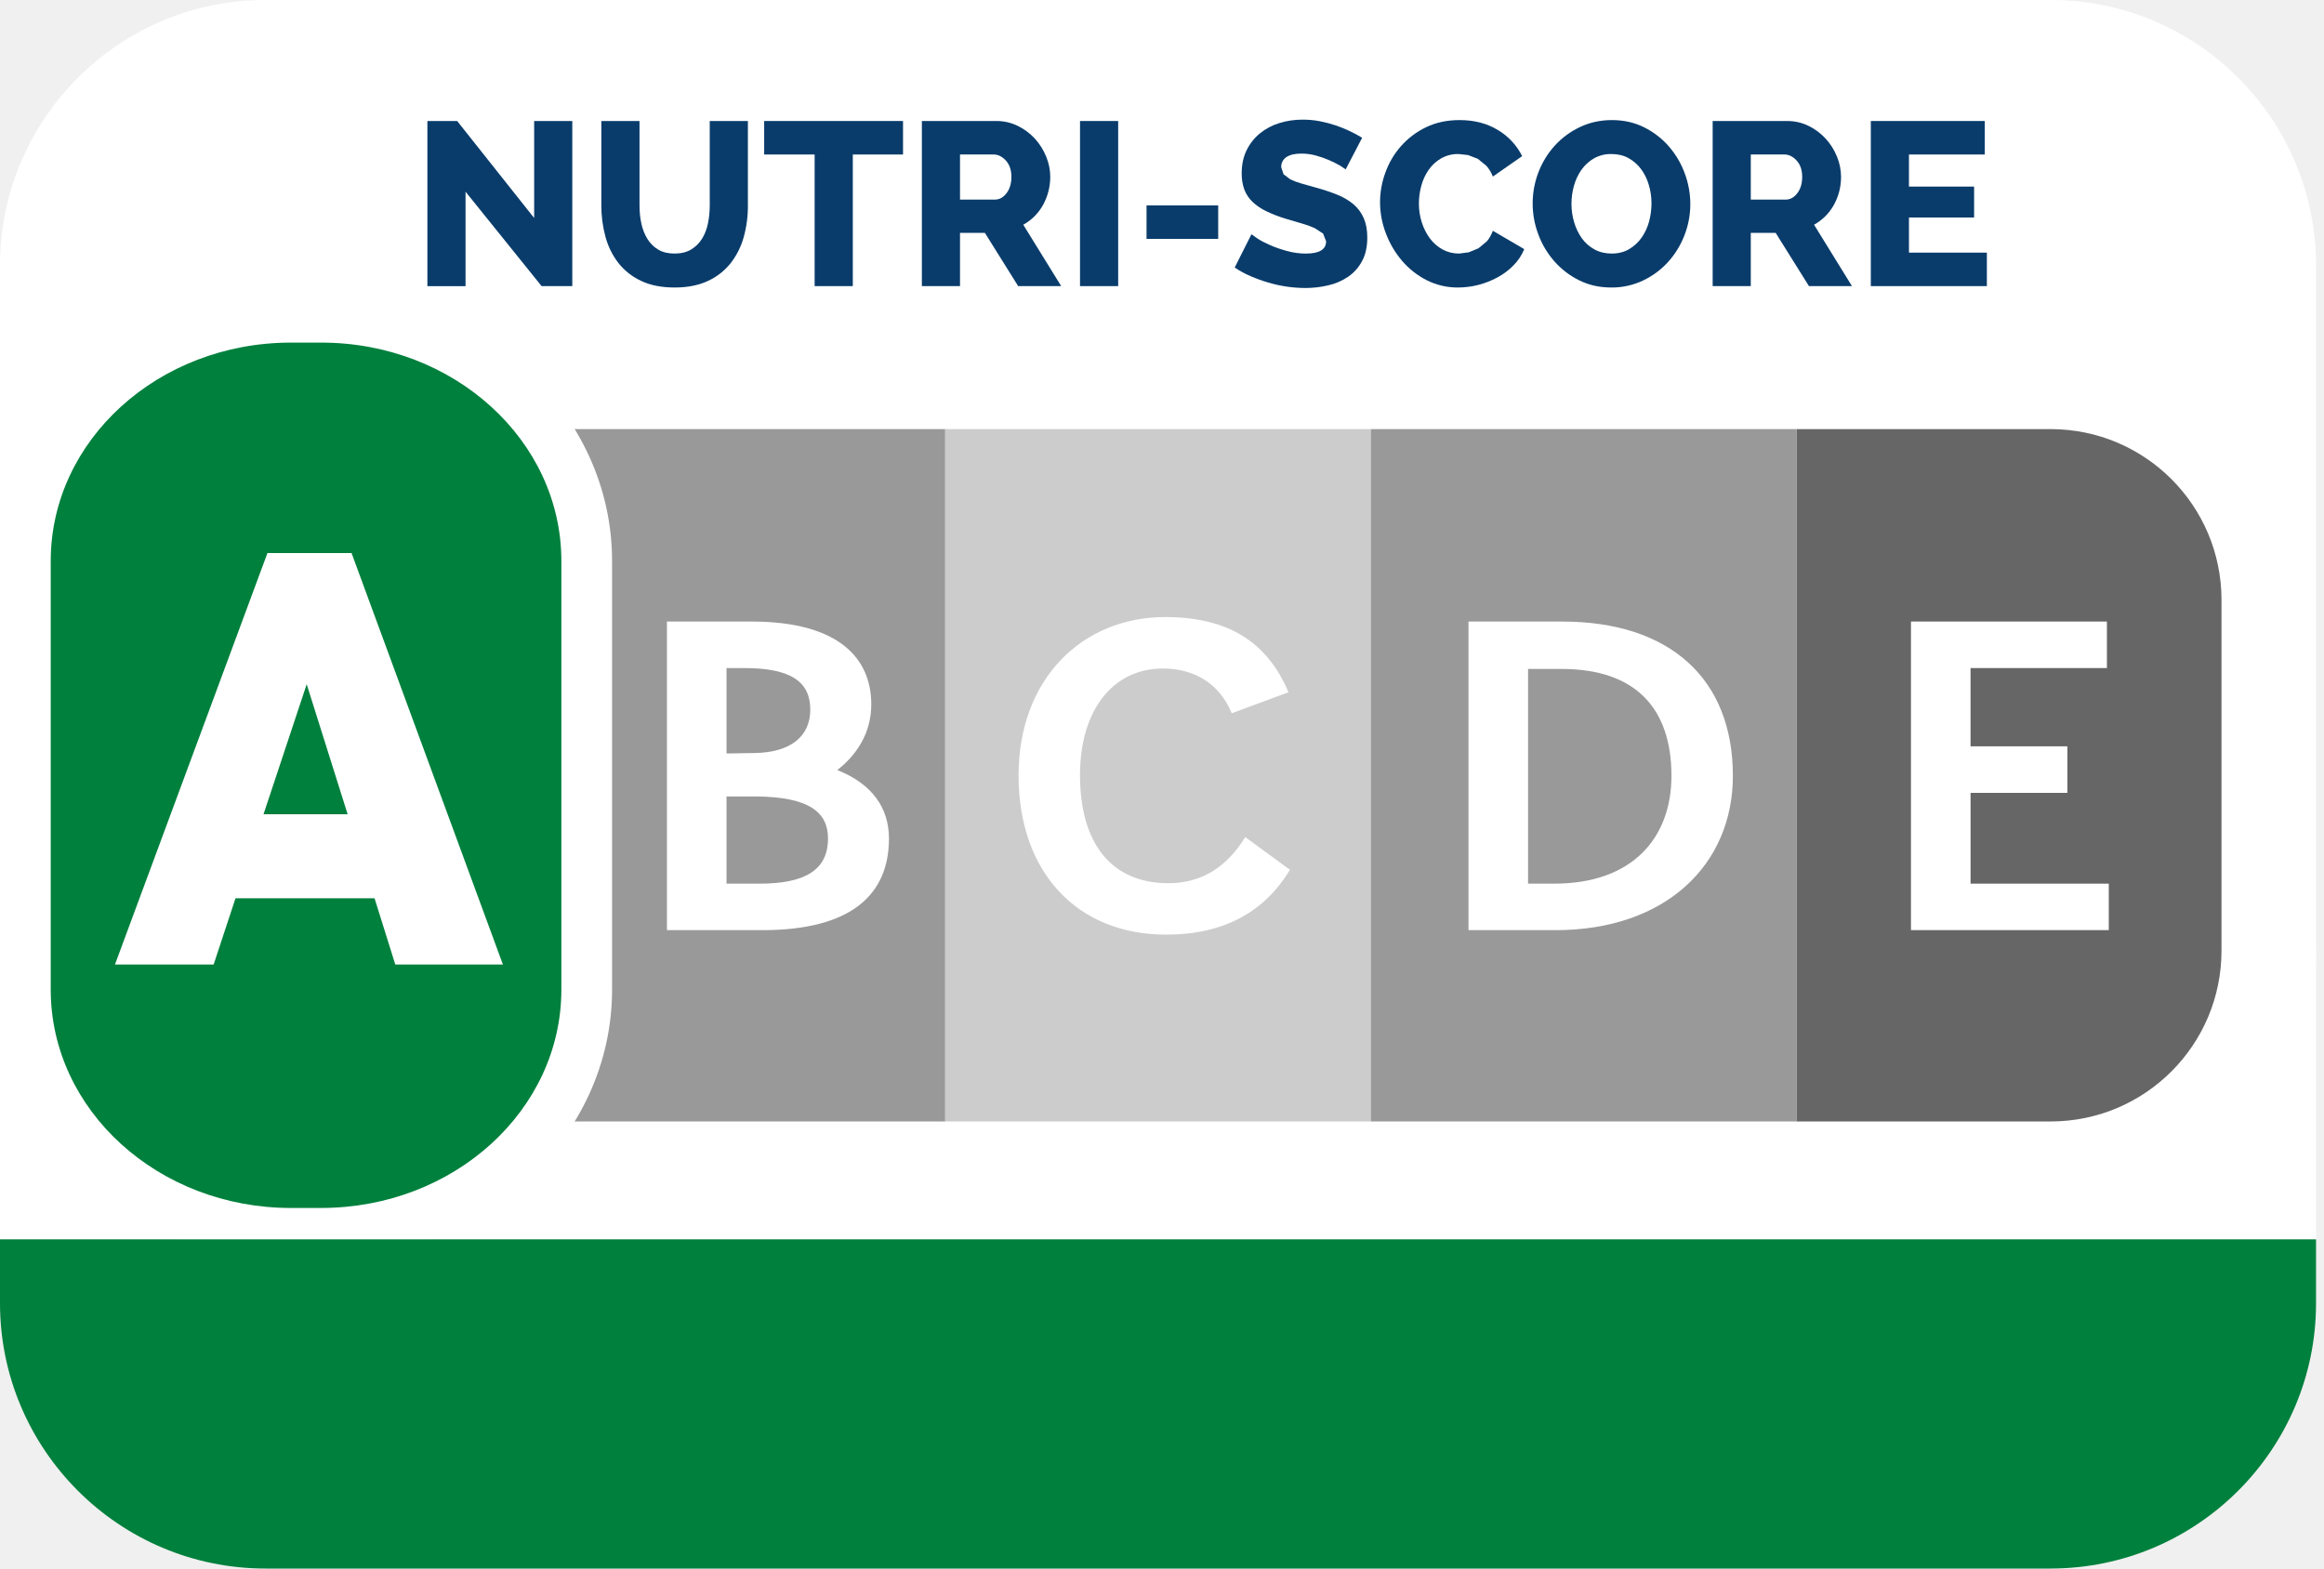
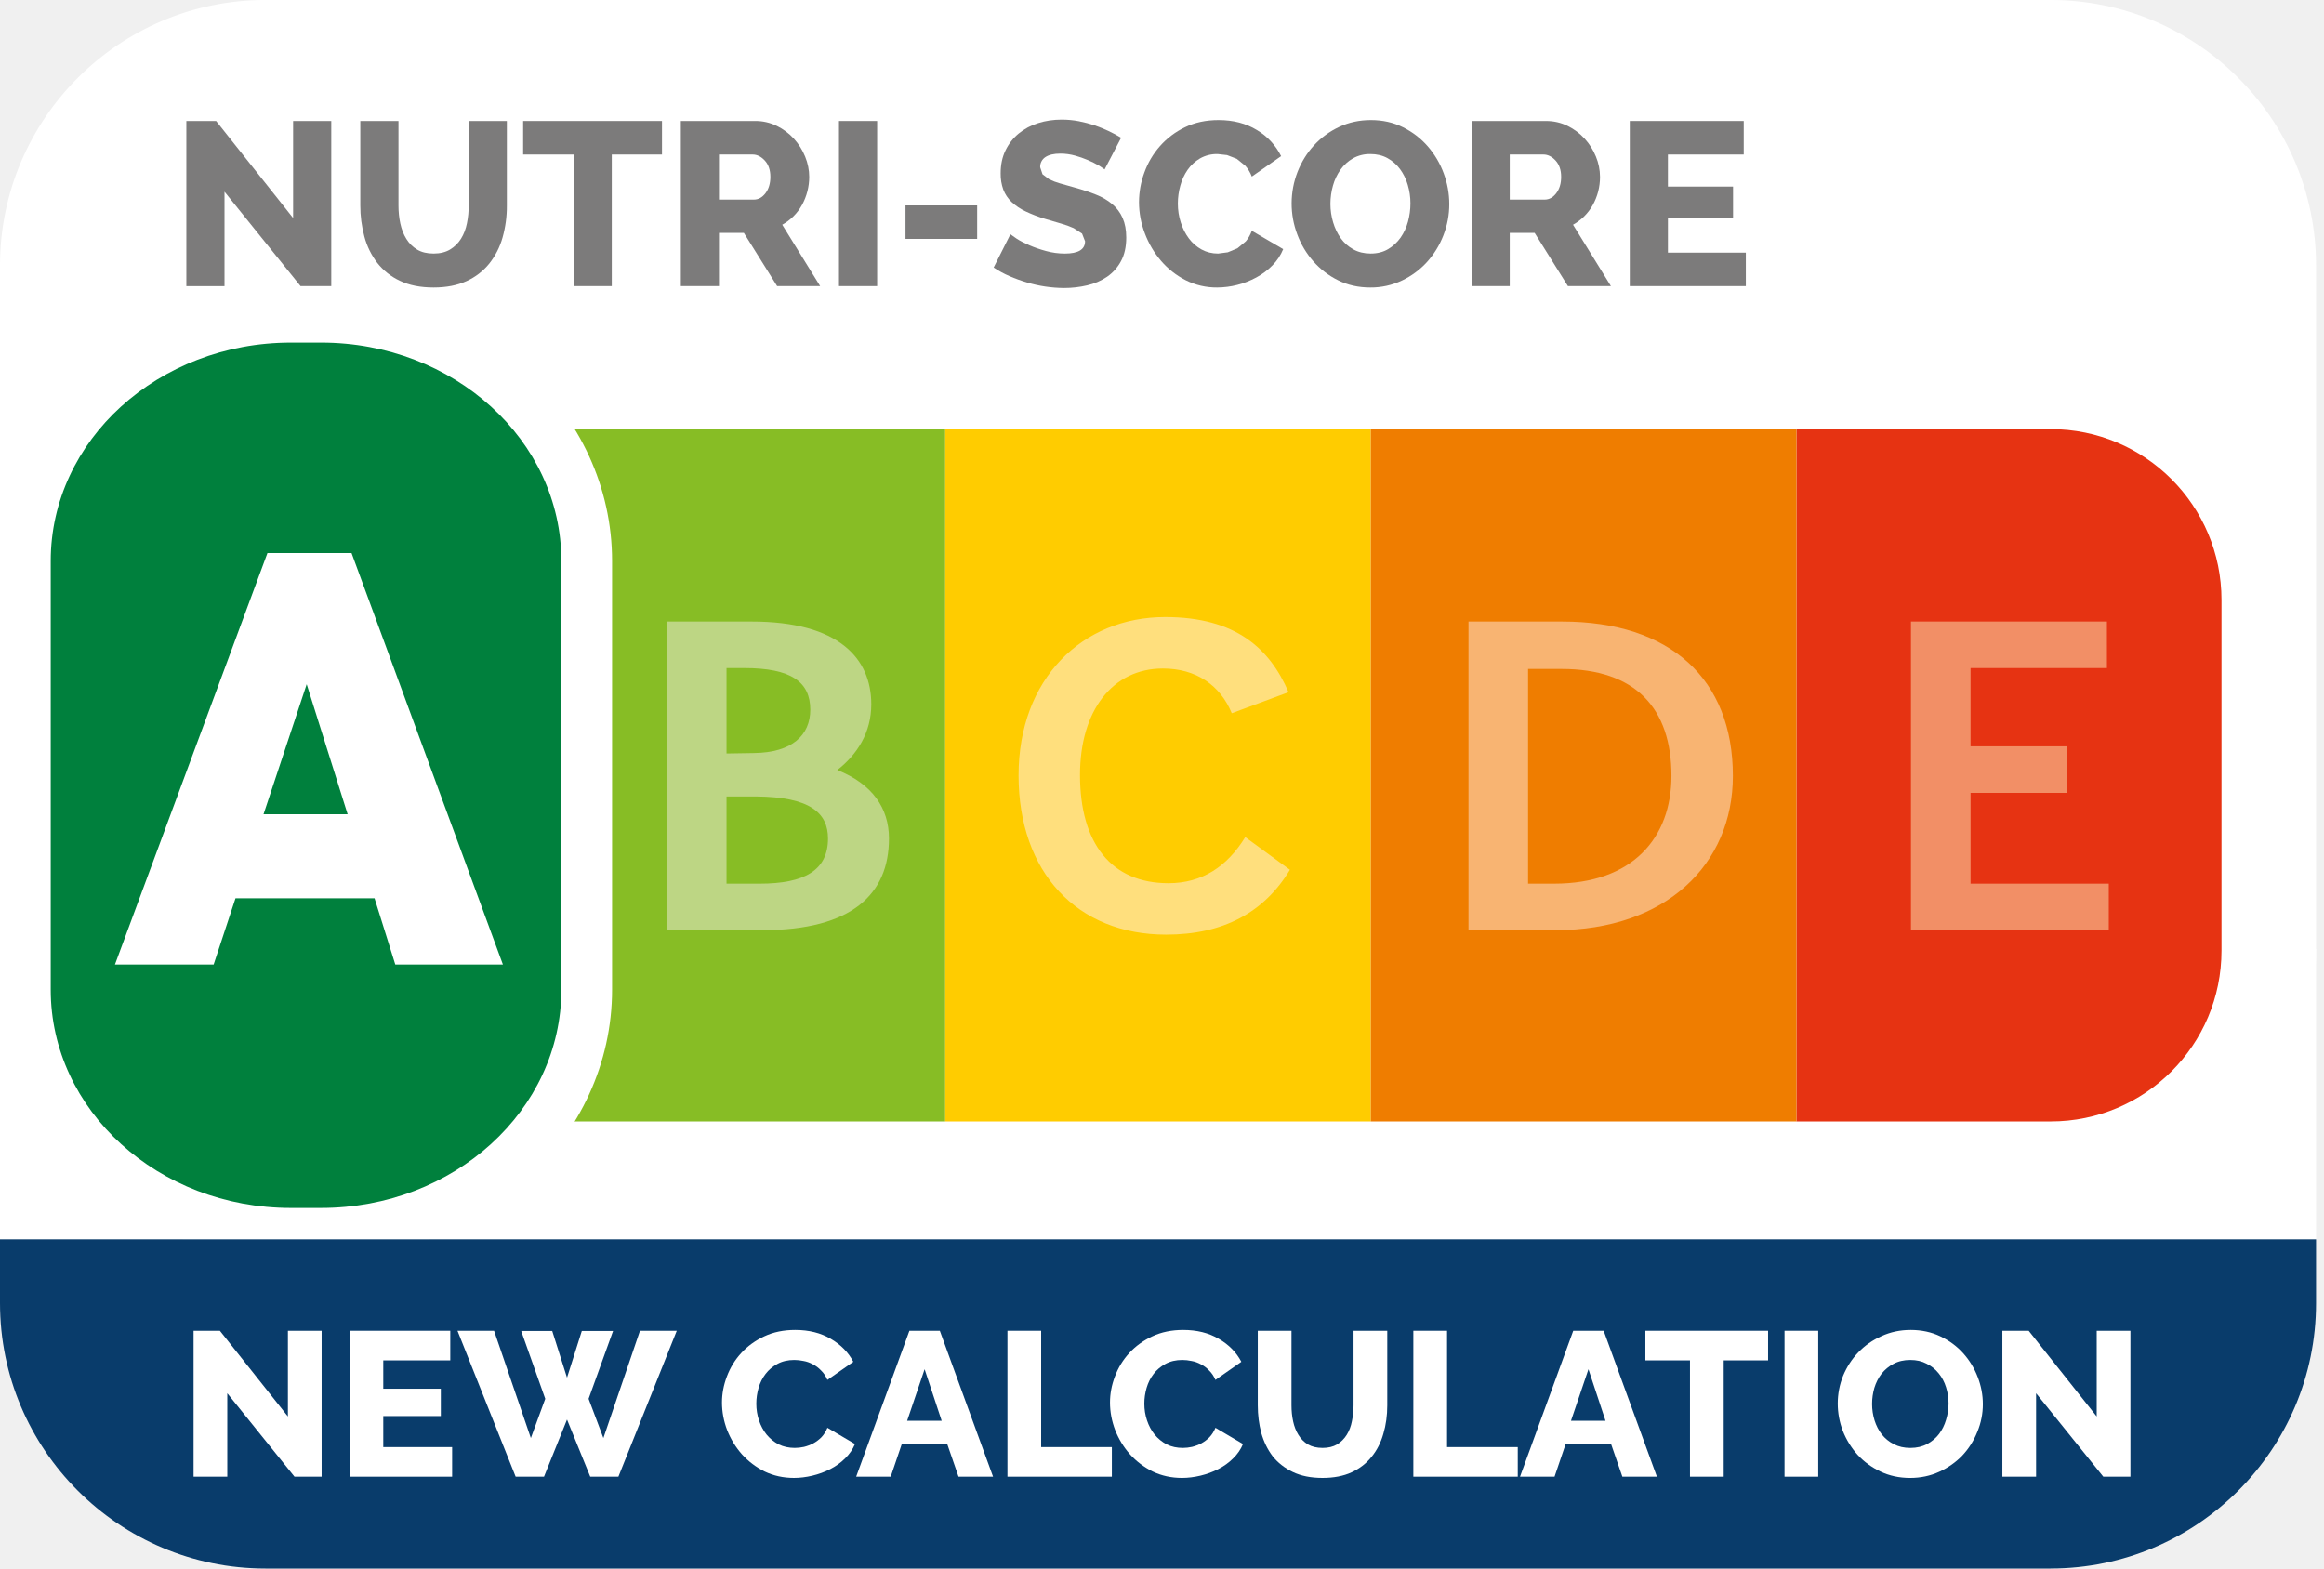
<svg xmlns="http://www.w3.org/2000/svg" id="svg2032" width="240" height="162" version="1.1" viewBox="0 0 240 162">
  <rect style="fill:#ffffff;fill-opacity:1;stroke:none;stroke-width:2.653;stroke-linecap:round;stroke-linejoin:round;paint-order:stroke fill markers" id="rect18499" width="239.178" height="30" x="0" y="98" />
  <defs id="defs2029">
    <clipPath id="clipPath1836" clipPathUnits="userSpaceOnUse">
      <path id="path1838" stroke-width="1" d="M-576.406-131.683h841.89v595.276h-841.89z" />
    </clipPath>
    <clipPath id="clipPath1817" clipPathUnits="userSpaceOnUse">
      <path id="path1819" stroke-width="1" d="M-480.445-91.617h841.89V503.66h-841.89z" />
    </clipPath>
    <clipPath id="clipPath1872" clipPathUnits="userSpaceOnUse">
      <path id="path1874" stroke-width="1" d="M-488.313-132.237h841.89v595.276h-841.89z" />
    </clipPath>
    <clipPath id="clipPath1878" clipPathUnits="userSpaceOnUse">
      <path id="path1880" stroke-width="1" d="M-519.714-136.177h841.89V459.1h-841.89z" />
    </clipPath>
    <clipPath id="clipPath1886" clipPathUnits="userSpaceOnUse">
      <path id="path1888" stroke-width="1" d="M-521.325-134.642h841.89v595.276h-841.89z" />
    </clipPath>
    <clipPath id="clipPath1892" clipPathUnits="userSpaceOnUse">
      <path id="path1894" stroke-width="1" d="M-532.144-130.648h841.89v595.276h-841.89z" />
    </clipPath>
    <clipPath id="clipPath1898" clipPathUnits="userSpaceOnUse">
      <path id="path1900" stroke-width="1" d="M-500.02-102.749h841.89v595.276h-841.89z" />
    </clipPath>
    <clipPath id="clipPath1904" clipPathUnits="userSpaceOnUse">
      <path id="path1906" stroke-width="1" d="M-522.55-115.224h841.89v595.276h-841.89z" />
    </clipPath>
    <clipPath id="clipPath1910" clipPathUnits="userSpaceOnUse">
      <path id="path1912" stroke-width="1" d="M-561.373-85.195h841.89v595.276h-841.89z" />
    </clipPath>
    <clipPath id="clipPath1916" clipPathUnits="userSpaceOnUse">
      <path id="path1918" stroke-width="1" d="M-562.786-87.568h841.89v595.276h-841.89z" />
    </clipPath>
    <clipPath id="clipPath1593" clipPathUnits="userSpaceOnUse">
      <path id="path1595" stroke-width="1" d="M-503.056-291.81h841.89v595.277h-841.89z" />
    </clipPath>
    <clipPath id="clipPath1929" clipPathUnits="userSpaceOnUse">
      <path id="path1931" stroke-width="1" d="M-503.055-239.322h841.89v595.276h-841.89z" />
    </clipPath>
    <clipPath id="clipPath1605" clipPathUnits="userSpaceOnUse">
      <path id="path1607" stroke-width="1" d="M-427.382-279.942h841.89v595.276h-841.89z" />
    </clipPath>
    <clipPath id="clipPath1618" clipPathUnits="userSpaceOnUse">
      <path id="path1620" stroke-width="1" d="M-458.785-283.881h841.89v595.276h-841.89z" />
    </clipPath>
    <clipPath id="clipPath1611" clipPathUnits="userSpaceOnUse">
      <path id="path1613" stroke-width="1" d="M-460.394-282.347h841.89v595.276h-841.89z" />
    </clipPath>
    <clipPath id="clipPath1599" clipPathUnits="userSpaceOnUse">
      <path id="path1601" stroke-width="1" d="M-471.214-278.353h841.89v595.276h-841.89z" />
    </clipPath>
    <clipPath id="clipPath1624" clipPathUnits="userSpaceOnUse">
      <path id="path1626" stroke-width="1" d="M-441.091-250.452h841.89v595.276h-841.89z" />
    </clipPath>
    <clipPath id="clipPath1630" clipPathUnits="userSpaceOnUse">
      <path id="path1632" stroke-width="1" d="M-461.62-262.929h841.89v595.276h-841.89z" />
    </clipPath>
    <clipPath id="clipPath1636" clipPathUnits="userSpaceOnUse">
      <path id="path1638" stroke-width="1" d="M-478.601-250.452h841.89v595.276h-841.89z" />
    </clipPath>
    <clipPath id="clipPath1642" clipPathUnits="userSpaceOnUse">
      <path id="path1644" stroke-width="1" d="M-420.708-232.9h841.89v595.276h-841.89z" />
    </clipPath>
    <clipPath id="clipPath1922" clipPathUnits="userSpaceOnUse">
      <path id="path1924" stroke-width="1" d="M-422.121-235.273h841.89v595.276h-841.89z" />
    </clipPath>
  </defs>
-   <path id="path126" fill="#ffffff" d="M 211.77,-0.003 H 27.413 C 12.299,-0.003 0,12.296 0,27.407 v 70.77 l 0.005,0.008 v 4.023 c 0,15.324 13.476,27.79 30.04,27.79 h 3.119 c 5.958,0 11.501,-1.633 16.175,-4.41 h 162.43 c 15.113,0 27.409,-12.296 27.409,-27.412 V 27.408 c 0,-15.112 -12.296,-27.41 -27.408,-27.41" clip-path="url(#clipPath1593)" style="fill-opacity:1;fill-rule:nonzero;stroke:none" />
-   <path id="path130" fill="#e63312" d="M 211.768,115.826 H 185.516 V 44.318 h 26.252 a 17.647,17.647 0 0 1 17.647,17.647 v 36.211 a 17.647,17.647 0 0 1 -17.647,17.65" clip-path="url(#clipPath1929)" style="fill-opacity:1;fill-rule:nonzero;stroke:none;fill:#666666" />
-   <path id="path134" fill="#f28f66" d="m 217.582,64.192 h -20.236 v 31.874 h 20.428 V 91.265 H 203.5 v -9.38 h 9.999 v -4.803 h -10 v -8.084 h 14.084 z" style="fill-opacity:1;fill-rule:nonzero;stroke:none;fill:#ffffff" />
-   <path id="path138" fill="#7c7b7b" d="m 48.077,19.799 v 9.754 h -3.94 V 12.497 h 3.074 l 7.951,10.018 V 12.497 h 3.94 V 29.55 h -3.172 z" style="fill-opacity:1;fill-rule:nonzero;stroke:none;fill:#093c6b" />
-   <path id="path150" fill="#7c7b7b" d="m 44.775,26.187 c 0.674,0 1.24,-0.139 1.706,-0.419 0.464,-0.28 0.841,-0.653 1.13,-1.117 0.287,-0.465 0.492,-0.997 0.611,-1.597 0.122,-0.6 0.181,-1.214 0.181,-1.839 v -8.718 h 3.94 v 8.718 a 11.894,11.894 0 0 1 -0.444,3.315 7.67,7.67 0 0 1 -1.37,2.692 6.422,6.422 0 0 1 -2.355,1.814 c -0.951,0.437 -2.086,0.658 -3.399,0.658 -1.359,0 -2.52,-0.23 -3.482,-0.695 a 6.422,6.422 0 0 1 -2.341,-1.86 7.71,7.71 0 0 1 -1.322,-2.704 12.15,12.15 0 0 1 -0.422,-3.22 v -8.718 h 3.942 v 8.718 c 0,0.656 0.062,1.283 0.192,1.876 0.128,0.59 0.337,1.121 0.624,1.585 0.29,0.465 0.66,0.832 1.117,1.103 0.454,0.274 1.022,0.408 1.692,0.408" clip-path="url(#clipPath1605)" style="fill-opacity:1;fill-rule:nonzero;stroke:none;fill:#093c6b" transform="translate(24.89219)" />
-   <path id="path154" fill="#7c7b7b" d="m 93.256,15.957 h -5.186 V 29.55 h -3.942 V 15.957 h -5.212 v -3.46 h 14.34 z" style="fill-opacity:1;fill-rule:nonzero;stroke:none;fill:#093c6b" />
-   <path id="path166" fill="#7c7b7b" d="M 95.202,29.55 V 12.497 h 7.684 a 4.965,4.965 0 0 1 2.224,0.507 c 0.68,0.333 1.267,0.775 1.766,1.32 0.494,0.543 0.882,1.16 1.163,1.849 0.282,0.688 0.421,1.384 0.421,2.09 a 5.991,5.991 0 0 1 -0.746,2.906 5.208,5.208 0 0 1 -2.041,2.041 l 3.917,6.34 h -4.444 l -3.436,-5.499 h -2.569 v 5.5 z m 3.939,-8.935 h 3.601 c 0.466,0 0.865,-0.218 1.203,-0.66 0.335,-0.441 0.503,-1.004 0.503,-1.692 0,-0.706 -0.192,-1.265 -0.574,-1.684 -0.386,-0.415 -0.803,-0.622 -1.25,-0.622 h -3.483 z" style="fill-opacity:1;fill-rule:nonzero;stroke:none;fill:#093c6b" />
-   <path id="path168" fill="#7c7b7b" d="m 111.534,12.497 h 3.94 V 29.55 h -3.94 z" style="fill-opacity:1;fill-rule:nonzero;stroke:none;fill:#093c6b" />
-   <path id="path170" fill="#7c7b7b" d="m 118.404,21.215 h 7.399 v 3.46 h -7.4 z" style="fill-opacity:1;fill-rule:nonzero;stroke:none;fill:#093c6b" />
-   <path id="path182" fill="#7c7b7b" d="m 114.074,17.495 -0.53,-0.362 a 10.725,10.725 0 0 0 -2.497,-1.057 5.68,5.68 0 0 0 -1.536,-0.214 c -0.675,0 -1.19,0.119 -1.552,0.36 a 1.185,1.185 0 0 0 -0.538,1.057 l 0.24,0.721 0.685,0.514 a 6.201,6.201 0 0 0 1.103,0.422 c 0.441,0.128 0.949,0.273 1.527,0.432 0.817,0.225 1.551,0.468 2.209,0.733 a 6.108,6.108 0 0 1 1.682,0.984 c 0.463,0.393 0.82,0.87 1.068,1.43 0.247,0.56 0.373,1.234 0.373,2.017 0,0.96 -0.181,1.772 -0.541,2.436 a 4.55,4.55 0 0 1 -1.43,1.611 6.042,6.042 0 0 1 -2.052,0.89 10.26,10.26 0 0 1 -2.39,0.276 13.622,13.622 0 0 1 -3.82,-0.565 15.756,15.756 0 0 1 -1.825,-0.66 9.96,9.96 0 0 1 -1.635,-0.89 l 1.73,-3.435 0.649,0.456 c 0.35,0.228 0.783,0.45 1.297,0.673 0.512,0.225 1.088,0.426 1.728,0.6 a 7.311,7.311 0 0 0 1.946,0.265 c 1.395,0 2.09,-0.425 2.09,-1.273 l -0.311,-0.792 -0.865,-0.563 a 9.249,9.249 0 0 0 -1.298,-0.47 l -1.633,-0.48 a 14.18,14.18 0 0 1 -2.04,-0.782 5.612,5.612 0 0 1 -1.444,-0.971 3.497,3.497 0 0 1 -0.852,-1.273 4.705,4.705 0 0 1 -0.274,-1.682 c 0,-0.898 0.166,-1.688 0.504,-2.377 a 5.154,5.154 0 0 1 1.368,-1.743 5.917,5.917 0 0 1 2.006,-1.068 c 0.759,-0.24 1.562,-0.36 2.414,-0.36 0.609,0 1.2,0.055 1.776,0.166 0.579,0.114 1.126,0.258 1.647,0.432 a 14.163,14.163 0 0 1 2.725,1.274 z" clip-path="url(#clipPath1618)" style="fill-opacity:1;fill-rule:nonzero;stroke:none;fill:#093c6b" transform="translate(24.89219)" />
-   <path id="path186" fill="#7c7b7b" d="m 117.625,20.88 a 8.89,8.89 0 0 1 0.554,-3.063 8.39,8.39 0 0 1 1.609,-2.725 8.125,8.125 0 0 1 2.582,-1.947 c 1.017,-0.496 2.173,-0.743 3.469,-0.743 1.522,0 2.844,0.344 3.965,1.032 a 6.494,6.494 0 0 1 2.498,2.69 l -3.027,2.112 a 3.614,3.614 0 0 0 -0.671,-1.116 l -0.89,-0.72 -0.997,-0.384 -0.973,-0.108 a 3.509,3.509 0 0 0 -1.825,0.457 4.038,4.038 0 0 0 -1.274,1.176 5.248,5.248 0 0 0 -0.754,1.633 6.845,6.845 0 0 0 -0.254,1.85 c 0,0.673 0.1,1.321 0.3,1.946 0.199,0.624 0.481,1.176 0.84,1.657 0.36,0.479 0.797,0.86 1.31,1.141 0.511,0.28 1.08,0.42 1.705,0.42 l 0.998,-0.13 0.995,-0.411 0.867,-0.72 c 0.254,-0.295 0.464,-0.662 0.623,-1.092 l 3.241,1.895 a 5.113,5.113 0 0 1 -1.116,1.684 6.894,6.894 0 0 1 -1.669,1.247 8.569,8.569 0 0 1 -4.036,1.033 7.062,7.062 0 0 1 -3.255,-0.755 8.35,8.35 0 0 1 -2.546,-2.006 9.52,9.52 0 0 1 -1.666,-2.833 8.997,8.997 0 0 1 -0.603,-3.22" clip-path="url(#clipPath1611)" style="fill-opacity:1;fill-rule:nonzero;stroke:none;fill:#093c6b" transform="translate(24.89219)" />
-   <path id="path190" fill="#7c7b7b" d="m 141.502,29.694 c -1.218,0 -2.321,-0.247 -3.314,-0.744 a 8.275,8.275 0 0 1 -2.558,-1.957 8.836,8.836 0 0 1 -1.657,-2.776 9.017,9.017 0 0 1 0.022,-6.46 c 0.41,-1.039 0.977,-1.96 1.706,-2.751 a 8.314,8.314 0 0 1 2.595,-1.896 c 1,-0.472 2.092,-0.708 3.279,-0.708 1.214,0 2.321,0.247 3.312,0.743 a 8.24,8.24 0 0 1 2.56,1.97 8.91,8.91 0 0 1 1.644,2.786 9.104,9.104 0 0 1 0.576,3.171 8.791,8.791 0 0 1 -0.611,3.242 8.893,8.893 0 0 1 -1.693,2.752 8.289,8.289 0 0 1 -2.582,1.908 7.472,7.472 0 0 1 -3.279,0.72 m -4.109,-8.644 c 0,0.655 0.093,1.29 0.278,1.907 0.183,0.617 0.448,1.165 0.79,1.648 a 3.928,3.928 0 0 0 1.3,1.152 c 0.519,0.287 1.117,0.43 1.787,0.43 0.689,0 1.291,-0.152 1.803,-0.457 0.512,-0.302 0.94,-0.7 1.287,-1.187 a 5.284,5.284 0 0 0 0.768,-1.657 7.26,7.26 0 0 0 0.251,-1.885 c 0,-0.657 -0.094,-1.295 -0.278,-1.91 a 5.131,5.131 0 0 0 -0.803,-1.634 4.034,4.034 0 0 0 -1.297,-1.13 c -0.512,-0.28 -1.097,-0.419 -1.753,-0.419 a 3.53,3.53 0 0 0 -1.8,0.444 4.094,4.094 0 0 0 -1.287,1.165 5.34,5.34 0 0 0 -0.781,1.644 6.923,6.923 0 0 0 -0.265,1.889" clip-path="url(#clipPath1599)" style="fill-opacity:1;fill-rule:nonzero;stroke:none;fill:#093c6b" transform="translate(24.89219)" />
-   <path id="path194" fill="#7c7b7b" d="M 176.867,29.55 V 12.497 h 7.684 c 0.801,0 1.54,0.17 2.225,0.507 a 5.904,5.904 0 0 1 1.765,1.32 c 0.495,0.543 0.883,1.16 1.163,1.849 a 5.539,5.539 0 0 1 0.422,2.09 6.08,6.08 0 0 1 -0.192,1.525 6.029,6.029 0 0 1 -0.552,1.381 5.274,5.274 0 0 1 -2.043,2.041 l 3.914,6.34 h -4.442 l -3.438,-5.499 h -2.569 v 5.5 z m 3.937,-8.935 h 3.604 c 0.463,0 0.863,-0.218 1.2,-0.66 0.338,-0.441 0.504,-1.004 0.504,-1.692 0,-0.706 -0.192,-1.265 -0.574,-1.684 -0.386,-0.415 -0.803,-0.622 -1.25,-0.622 h -3.484 z" style="fill-opacity:1;fill-rule:nonzero;stroke:none;fill:#093c6b" />
-   <path id="path198" fill="#7c7b7b" d="m 205.185,26.092 v 3.458 h -11.985 V 12.497 h 11.768 v 3.46 h -7.83 v 3.314 h 6.727 v 3.193 h -6.726 v 3.628 z" style="fill-opacity:1;fill-rule:nonzero;stroke:none;fill:#093c6b" />
-   <path id="path200" fill="#87bd25" d="M 97.614,115.826 H 53.664 V 44.318 h 43.95 z" style="fill-opacity:1;fill-rule:nonzero;stroke:none;fill:#999999" />
-   <path id="path202" fill="#ffcc00" d="M 141.566,115.826 H 97.614 V 44.318 h 43.952 z" style="fill-opacity:1;fill-rule:nonzero;stroke:none;fill:#cccccc" />
-   <path id="path204" fill="#ef7d00" d="m 185.516,115.826 h -43.95 V 44.318 h 43.95 z" style="fill-opacity:1;fill-rule:nonzero;stroke:none;fill:#999999" />
-   <path id="path216" fill="#bdd684" d="m 75.028,91.265 v -9.008 h 3.028 c 5.622,0.044 7.452,1.708 7.452,4.343 0,3.277 -2.406,4.665 -7.068,4.665 z m 0,-13.444 v -8.823 h 1.827 c 4.855,0 6.823,1.433 6.823,4.297 0,2.633 -1.873,4.433 -5.814,4.48 z m 2.597,-13.627 h -8.752 v 31.873 h 9.856 c 9.277,0 13.075,-3.741 13.075,-9.467 0,-3.145 -1.73,-5.637 -5.336,-7.069 2.068,-1.617 3.509,-3.88 3.509,-6.79 0,-4.714 -3.317,-8.547 -12.352,-8.547" clip-path="url(#clipPath1624)" style="fill-opacity:1;fill-rule:nonzero;stroke:none;fill:#ffffff" />
-   <path id="path220" fill="#ffdf7d" d="m 120.33,63.73 c -8.555,0 -15.142,6.376 -15.142,16.353 0,10.027 6.06,16.447 15.237,16.447 5.915,0 10.145,-2.31 12.786,-6.7 l -4.614,-3.372 c -1.874,3.05 -4.469,4.76 -7.931,4.76 -5.866,0 -9.134,-4.067 -9.134,-11.181 0,-6.652 3.368,-10.992 8.558,-10.992 3.414,0 5.914,1.708 7.115,4.619 l 5.863,-2.172 c -1.922,-4.48 -5.43,-7.761 -12.737,-7.761" clip-path="url(#clipPath1630)" style="fill-opacity:1;fill-rule:nonzero;stroke:none;fill:#ffffff" />
-   <path id="path224" fill="#f8b472" d="M 157.804,91.265 V 69.09 h 3.462 c 7.642,0 11.345,4.065 11.345,11.04 0,6.376 -3.992,11.134 -12.113,11.134 z m 3.51,-27.07 h -9.663 v 31.872 h 8.99 c 11.392,0 18.314,-6.788 18.314,-15.936 0,-9.976 -6.441,-15.937 -17.64,-15.937" clip-path="url(#clipPath1636)" style="fill-opacity:1;fill-rule:nonzero;stroke:none;fill:#ffffff" />
-   <path id="path228" fill="#ffffff" d="M 30.048,129.998 C 13.48,129.998 0.005,117.532 0.005,102.21 V 57.936 c 0,-15.324 13.476,-27.79 30.043,-27.79 h 3.118 c 16.566,0 30.043,12.466 30.043,27.79 v 44.274 c 0,15.322 -13.477,27.788 -30.043,27.788 z" clip-path="url(#clipPath1642)" style="fill-opacity:1;fill-rule:nonzero;stroke:none" />
-   <path id="path232" fill="#00803d" d="m 33.166,124.761 h -3.118 c -13.702,0 -24.809,-10.096 -24.809,-22.55 V 57.935 c 0,-12.455 11.107,-22.551 24.809,-22.551 h 3.118 c 13.7,0 24.806,10.096 24.806,22.55 v 44.275 c 0,12.455 -11.107,22.551 -24.806,22.551" clip-path="url(#clipPath1922)" style="fill-opacity:1;fill-rule:nonzero;stroke:none" />
-   <path id="path236" fill="#ffffff" d="M 11.873,99.613 27.62,57.119 h 8.684 l 15.63,42.494 H 40.82 L 38.68,92.776 H 24.32 l -2.256,6.837 z M 27.214,84.095 H 35.9 L 31.672,70.667 Z" style="fill-opacity:1;fill-rule:nonzero;stroke:none" />
-   <path id="path16330" clip-path="url(#clipPath1593)" style="fill:#00803d;fill-opacity:1;fill-rule:nonzero;stroke:none" d="M 0 33.997 L 0 27.407 C 2.3684734e-15 12.296 12.298 -0.003 27.412 -0.003 L 211.77 -0.003 L 211.77 -0.001 C 226.882 -0.001 239.178 12.295 239.178 27.407 L 239.178 33.997 L 0 33.997 z " transform="matrix(1,0,0,-1,0,161.997)" />
-   <g aria-label="NEW CALCULATION" id="text18503" style="font-size:21.224px;line-height:1.25;font-family:'Open Sans';-inkscape-font-specification:'Open Sans';stroke-width:0.531" />
+   <g id="layer1">
+     <g id="g2543" fill-opacity="1" fill-rule="nonzero" stroke="none">
+       <path id="path126" fill="#fff" d="M211.77-.003H27.413C12.299-.003 0 12.296 0 27.407v70.77l.005.008v4.023c0 15.324 13.476 27.79 30.04 27.79h3.119c5.958 0 11.501-1.633 16.175-4.41h162.43c15.113 0 27.409-12.296 27.409-27.412V27.408c0-15.112-12.296-27.41-27.408-27.41" clip-path="url(#clipPath1593)" />
+       <path id="path130" fill="#e63312" d="M211.768 115.826h-26.252V44.318h26.252a17.647 17.647 0 0 1 17.647 17.647v36.211a17.647 17.647 0 0 1-17.647 17.65" clip-path="url(#clipPath1929)" />
+       <path id="path134" fill="#f28f66" d="M217.582 64.192h-20.236v31.874h20.428v-4.801H203.5v-9.38h9.999v-4.803h-10v-8.084h14.084z" />
+       <path id="path138" fill="#7c7b7b" d="M23.185 19.799v9.754h-3.94V12.497h3.074l7.951 10.018V12.497h3.94V29.55h-3.172z" />
+       <path id="path150" fill="#7c7b7b" d="M44.775 26.187c.674 0 1.24-.139 1.706-.419.464-.28.841-.653 1.13-1.117.287-.465.492-.997.611-1.597.122-.6.181-1.214.181-1.839v-8.718h3.94v8.718a11.894 11.894 0 0 1-.444 3.315 7.67 7.67 0 0 1-1.37 2.692 6.422 6.422 0 0 1-2.355 1.814c-.951.437-2.086.658-3.399.658-1.359 0-2.52-.23-3.482-.695a6.422 6.422 0 0 1-2.341-1.86 7.71 7.71 0 0 1-1.322-2.704 12.15 12.15 0 0 1-.422-3.22v-8.718h3.942v8.718c0 .656.062 1.283.192 1.876.128.59.337 1.121.624 1.585.29.465.66.832 1.117 1.103.454.274 1.022.408 1.692.408" clip-path="url(#clipPath1605)" />
+       <path id="path154" fill="#7c7b7b" d="M68.364 15.957h-5.186V29.55h-3.942V15.957h-5.212v-3.46h14.34z" />
+       <path id="path166" fill="#7c7b7b" d="M70.31 29.55V12.497h7.684a4.965 4.965 0 0 1 2.224.507c.68.333 1.267.775 1.766 1.32.494.543.882 1.16 1.163 1.849.282.688.421 1.384.421 2.09a5.991 5.991 0 0 1-.746 2.906 5.208 5.208 0 0 1-2.041 2.041l3.917 6.34h-4.444l-3.436-5.499h-2.569v5.5zm3.939-8.935h3.601c.466 0 .865-.218 1.203-.66.335-.441.503-1.004.503-1.692 0-.706-.192-1.265-.574-1.684-.386-.415-.803-.622-1.25-.622h-3.483z" />
+       <path id="path168" fill="#7c7b7b" d="M86.642 12.497h3.94V29.55h-3.94z" />
+       <path id="path170" fill="#7c7b7b" d="M93.512 21.215h7.399v3.46h-7.4z" />
+       <path id="path182" fill="#7c7b7b" d="M114.074 17.495l-.53-.362a10.725 10.725 0 0 0-2.497-1.057 5.68 5.68 0 0 0-1.536-.214c-.675 0-1.19.119-1.552.36a1.185 1.185 0 0 0-.538 1.057l.24.721.685.514a6.201 6.201 0 0 0 1.103.422c.441.128.949.273 1.527.432.817.225 1.551.468 2.209.733a6.108 6.108 0 0 1 1.682.984c.463.393.82.87 1.068 1.43.247.56.373 1.234.373 2.017 0 .96-.181 1.772-.541 2.436a4.55 4.55 0 0 1-1.43 1.611 6.042 6.042 0 0 1-2.052.89 10.26 10.26 0 0 1-2.39.276 13.622 13.622 0 0 1-3.82-.565 15.756 15.756 0 0 1-1.825-.66 9.96 9.96 0 0 1-1.635-.89l1.73-3.435.649.456c.35.228.783.45 1.297.673.512.225 1.088.426 1.728.6a7.311 7.311 0 0 0 1.946.265c1.395 0 2.09-.425 2.09-1.273l-.311-.792-.865-.563a9.249 9.249 0 0 0-1.298-.47l-1.633-.48a14.18 14.18 0 0 1-2.04-.782 5.612 5.612 0 0 1-1.444-.971 3.497 3.497 0 0 1-.852-1.273 4.705 4.705 0 0 1-.274-1.682c0-.898.166-1.688.504-2.377a5.154 5.154 0 0 1 1.368-1.743 5.917 5.917 0 0 1 2.006-1.068c.759-.24 1.562-.36 2.414-.36.609 0 1.2.055 1.776.166.579.114 1.126.258 1.647.432a14.163 14.163 0 0 1 2.725 1.274z" clip-path="url(#clipPath1618)" />
+       <path id="path186" fill="#7c7b7b" d="M117.625 20.88a8.89 8.89 0 0 1 .554-3.063 8.39 8.39 0 0 1 1.609-2.725 8.125 8.125 0 0 1 2.582-1.947c1.017-.496 2.173-.743 3.469-.743 1.522 0 2.844.344 3.965 1.032a6.494 6.494 0 0 1 2.498 2.69l-3.027 2.112a3.614 3.614 0 0 0-.671-1.116l-.89-.72-.997-.384-.973-.108a3.509 3.509 0 0 0-1.825.457 4.038 4.038 0 0 0-1.274 1.176 5.248 5.248 0 0 0-.754 1.633 6.845 6.845 0 0 0-.254 1.85c0 .673.1 1.321.3 1.946.199.624.481 1.176.84 1.657.36.479.797.86 1.31 1.141.511.28 1.08.42 1.705.42l.998-.13.995-.411.867-.72c.254-.295.464-.662.623-1.092l3.241 1.895a5.113 5.113 0 0 1-1.116 1.684 6.894 6.894 0 0 1-1.669 1.247 8.569 8.569 0 0 1-4.036 1.033 7.062 7.062 0 0 1-3.255-.755 8.35 8.35 0 0 1-2.546-2.006 9.52 9.52 0 0 1-1.666-2.833 8.997 8.997 0 0 1-.603-3.22" clip-path="url(#clipPath1611)" />
+       <path id="path190" fill="#7c7b7b" d="M141.502 29.694c-1.218 0-2.321-.247-3.314-.744a8.275 8.275 0 0 1-2.558-1.957 8.836 8.836 0 0 1-1.657-2.776 9.017 9.017 0 0 1 .022-6.46c.41-1.039.977-1.96 1.706-2.751a8.314 8.314 0 0 1 2.595-1.896c1-.472 2.092-.708 3.279-.708 1.214 0 2.321.247 3.312.743a8.24 8.24 0 0 1 2.56 1.97 8.91 8.91 0 0 1 1.644 2.786 9.104 9.104 0 0 1 .576 3.171 8.791 8.791 0 0 1-.611 3.242 8.893 8.893 0 0 1-1.693 2.752 8.289 8.289 0 0 1-2.582 1.908 7.472 7.472 0 0 1-3.279.72m-4.109-8.644c0 .655.093 1.29.278 1.907.183.617.448 1.165.79 1.648a3.928 3.928 0 0 0 1.3 1.152c.519.287 1.117.43 1.787.43.689 0 1.291-.152 1.803-.457.512-.302.94-.7 1.287-1.187a5.284 5.284 0 0 0 .768-1.657 7.26 7.26 0 0 0 .251-1.885c0-.657-.094-1.295-.278-1.91a5.131 5.131 0 0 0-.803-1.634 4.034 4.034 0 0 0-1.297-1.13c-.512-.28-1.097-.419-1.753-.419a3.53 3.53 0 0 0-1.8.444 4.094 4.094 0 0 0-1.287 1.165 5.34 5.34 0 0 0-.781 1.644 6.923 6.923 0 0 0-.265 1.889" clip-path="url(#clipPath1599)" />
+       <path id="path194" fill="#7c7b7b" d="M151.975 29.55V12.497h7.684c.801 0 1.54.17 2.225.507a5.904 5.904 0 0 1 1.765 1.32c.495.543.883 1.16 1.163 1.849a5.539 5.539 0 0 1 .422 2.09 6.08 6.08 0 0 1-.192 1.525 6.029 6.029 0 0 1-.552 1.381 5.274 5.274 0 0 1-2.043 2.041l3.914 6.34h-4.442l-3.438-5.499h-2.569v5.5zm3.937-8.935h3.604c.463 0 .863-.218 1.2-.66.338-.441.504-1.004.504-1.692 0-.706-.192-1.265-.574-1.684-.386-.415-.803-.622-1.25-.622h-3.484z" />
+       <path id="path198" fill="#7c7b7b" d="M180.293 26.092v3.458h-11.985V12.497h11.768v3.46h-7.83v3.314h6.727v3.193h-6.726v3.628z" />
+       <path id="path200" fill="#87bd25" d="M97.614 115.826h-43.95V44.318h43.95z" />
+       <path id="path202" fill="#fc0" d="M141.566 115.826H97.614V44.318h43.952z" />
+       <path id="path204" fill="#ef7d00" d="M185.516 115.826h-43.95V44.318h43.95z" />
+       <path id="path216" fill="#bdd684" d="M75.028 91.265v-9.008h3.028c5.622.044 7.452 1.708 7.452 4.343 0 3.277-2.406 4.665-7.068 4.665zm0-13.444v-8.823h1.827c4.855 0 6.823 1.433 6.823 4.297 0 2.633-1.873 4.433-5.814 4.48zm2.597-13.627h-8.752v31.873h9.856c9.277 0 13.075-3.741 13.075-9.467 0-3.145-1.73-5.637-5.336-7.069 2.068-1.617 3.509-3.88 3.509-6.79 0-4.714-3.317-8.547-12.352-8.547" clip-path="url(#clipPath1624)" />
+       <path id="path220" fill="#ffdf7d" d="M120.33 63.73c-8.555 0-15.142 6.376-15.142 16.353 0 10.027 6.06 16.447 15.237 16.447 5.915 0 10.145-2.31 12.786-6.7l-4.614-3.372c-1.874 3.05-4.469 4.76-7.931 4.76-5.866 0-9.134-4.067-9.134-11.181 0-6.652 3.368-10.992 8.558-10.992 3.414 0 5.914 1.708 7.115 4.619l5.863-2.172c-1.922-4.48-5.43-7.761-12.737-7.761" clip-path="url(#clipPath1630)" />
+       <path id="path224" fill="#f8b472" d="M157.804 91.265V69.09h3.462c7.642 0 11.345 4.065 11.345 11.04 0 6.376-3.992 11.134-12.113 11.134zm3.51-27.07h-9.663v31.872h8.99c11.392 0 18.314-6.788 18.314-15.936 0-9.976-6.441-15.937-17.64-15.937" clip-path="url(#clipPath1636)" />
+       <path id="path228" fill="#fff" d="M30.048 129.998C13.48 129.998.005 117.532.005 102.21V57.936c0-15.324 13.476-27.79 30.043-27.79h3.118c16.566 0 30.043 12.466 30.043 27.79v44.274c0 15.322-13.477 27.788-30.043 27.788z" clip-path="url(#clipPath1642)" />
+       <path id="path232" fill="#00803d" d="M33.166 124.761h-3.118c-13.702 0-24.809-10.096-24.809-22.55V57.935c0-12.455 11.107-22.551 24.809-22.551h3.118c13.7 0 24.806 10.096 24.806 22.55v44.275c0 12.455-11.107 22.551-24.806 22.551" clip-path="url(#clipPath1922)" />
+       <path id="path236" fill="#fff" d="M11.873 99.613L27.62 57.119h8.684l15.63 42.494H40.82l-2.14-6.837h-14.36l-2.256 6.837zm15.341-15.518H35.9l-4.228-13.428z" />
+     </g>
+   </g>
+   <path id="path16330" clip-path="url(#clipPath1593)" style="fill:#093c6b;fill-opacity:1;fill-rule:nonzero;stroke:none" d="M 0 33.997 L 0 27.407 C 2.3684734e-15 12.296 12.298 -0.003 27.412 -0.003 L 211.77 -0.003 L 211.77 -0.001 C 226.882 -0.001 239.178 12.295 239.178 27.407 L 239.178 33.997 L 0 33.997 z " transform="matrix(1,0,0,-1,0,161.997)" />
+   <g aria-label="NEW CALCULATION" id="text18503" style="font-size:21.224px;line-height:1.25;font-family:'Open Sans';-inkscape-font-specification:'Open Sans';stroke-width:0.531">
+     <path d="m 23.472,143.896 v 8.617 h -3.481 v -15.069 h 2.717 l 7.025,8.851 v -8.851 h 3.481 v 15.069 h -2.802 z" style="font-weight:800;font-family:Raleway;-inkscape-font-specification:'Raleway Ultra-Bold';fill:#ffffff" id="path5610" />
+     <path d="m 46.691,149.457 v 3.056 H 36.1 v -15.069 h 10.4 v 3.056 h -6.919 v 2.929 h 5.943 v 2.823 h -5.943 v 3.205 z" style="font-weight:800;font-family:Raleway;-inkscape-font-specification:'Raleway Ultra-Bold';fill:#ffffff" id="path5612" />
+     <path d="m 53.823,137.465 h 3.205 l 1.528,4.818 1.528,-4.818 h 3.226 l -2.526,7.004 1.528,4.054 3.778,-11.079 h 3.799 L 63.862,152.513 h -2.908 l -2.398,-5.9 -2.377,5.9 H 53.25 l -6.006,-15.069 h 3.778 l 3.799,11.079 1.486,-4.054 z" style="font-weight:800;font-family:Raleway;-inkscape-font-specification:'Raleway Ultra-Bold';fill:#ffffff" id="path5614" />
+     <path d="m 74.559,144.851 q 0,-1.358 0.509,-2.695 0.509,-1.358 1.486,-2.42 0.976,-1.061 2.377,-1.719 1.401,-0.658 3.184,-0.658 2.122,0 3.672,0.913 1.571,0.913 2.335,2.377 l -2.674,1.868 q -0.255,-0.594 -0.658,-0.976 -0.382,-0.403 -0.849,-0.637 -0.467,-0.255 -0.955,-0.34 -0.488,-0.106 -0.955,-0.106 -0.998,0 -1.74,0.403 -0.743,0.403 -1.231,1.04 -0.488,0.637 -0.722,1.443 -0.233,0.807 -0.233,1.634 0,0.891 0.276,1.719 0.276,0.828 0.785,1.464 0.531,0.637 1.252,1.019 0.743,0.361 1.655,0.361 0.467,0 0.955,-0.106 0.509,-0.127 0.955,-0.361 0.467,-0.255 0.849,-0.637 0.382,-0.403 0.616,-0.976 l 2.844,1.677 q -0.34,0.828 -1.019,1.486 -0.658,0.658 -1.528,1.104 -0.87,0.446 -1.847,0.679 -0.976,0.233 -1.91,0.233 -1.634,0 -3.014,-0.658 -1.358,-0.679 -2.356,-1.783 -0.976,-1.104 -1.528,-2.504 -0.531,-1.401 -0.531,-2.844 z" style="font-weight:800;font-family:Raleway;-inkscape-font-specification:'Raleway Ultra-Bold';fill:#ffffff" id="path5616" />
+     <path d="m 93.915,137.444 h 3.141 l 5.497,15.069 h -3.566 l -1.167,-3.375 h -4.691 l -1.146,3.375 h -3.566 z m 3.332,9.296 -1.762,-5.327 -1.804,5.327 z" style="font-weight:800;font-family:Raleway;-inkscape-font-specification:'Raleway Ultra-Bold';fill:#ffffff" id="path5618" />
+     <path d="m 104.039,152.513 v -15.069 h 3.481 v 12.013 h 7.301 v 3.056 z" style="font-weight:800;font-family:Raleway;-inkscape-font-specification:'Raleway Ultra-Bold';fill:#ffffff" id="path5620" />
+     <path d="m 114.63,144.851 q 0,-1.358 0.509,-2.695 0.509,-1.358 1.486,-2.42 0.976,-1.061 2.377,-1.719 1.401,-0.658 3.184,-0.658 2.122,0 3.672,0.913 1.571,0.913 2.335,2.377 l -2.674,1.868 q -0.255,-0.594 -0.658,-0.976 -0.382,-0.403 -0.849,-0.637 -0.467,-0.255 -0.955,-0.34 -0.488,-0.106 -0.955,-0.106 -0.998,0 -1.74,0.403 -0.743,0.403 -1.231,1.04 -0.488,0.637 -0.722,1.443 -0.233,0.807 -0.233,1.634 0,0.891 0.276,1.719 0.276,0.828 0.785,1.464 0.531,0.637 1.252,1.019 0.743,0.361 1.655,0.361 0.467,0 0.955,-0.106 0.509,-0.127 0.955,-0.361 0.467,-0.255 0.849,-0.637 0.382,-0.403 0.616,-0.976 l 2.844,1.677 q -0.34,0.828 -1.019,1.486 -0.658,0.658 -1.528,1.104 -0.87,0.446 -1.847,0.679 -0.976,0.233 -1.91,0.233 -1.634,0 -3.014,-0.658 -1.358,-0.679 -2.356,-1.783 -0.976,-1.104 -1.528,-2.504 -0.531,-1.401 -0.531,-2.844 z" style="font-weight:800;font-family:Raleway;-inkscape-font-specification:'Raleway Ultra-Bold';fill:#ffffff" id="path5622" />
+     <path d="m 136.576,149.542 q 0.891,0 1.507,-0.361 0.616,-0.382 0.998,-0.998 0.382,-0.616 0.531,-1.401 0.17,-0.807 0.17,-1.634 v -7.704 h 3.481 v 7.704 q 0,1.571 -0.403,2.929 -0.382,1.358 -1.21,2.377 -0.807,1.019 -2.08,1.613 -1.252,0.573 -2.993,0.573 -1.804,0 -3.078,-0.616 -1.273,-0.616 -2.08,-1.634 -0.785,-1.04 -1.167,-2.398 -0.361,-1.358 -0.361,-2.844 v -7.704 h 3.481 v 7.704 q 0,0.87 0.17,1.655 0.17,0.785 0.552,1.401 0.382,0.616 0.976,0.976 0.616,0.361 1.507,0.361 z" style="font-weight:800;font-family:Raleway;-inkscape-font-specification:'Raleway Ultra-Bold';fill:#ffffff" id="path5624" />
+     <path d="m 145.957,152.513 v -15.069 h 3.481 v 12.013 h 7.301 v 3.056 z" style="font-weight:800;font-family:Raleway;-inkscape-font-specification:'Raleway Ultra-Bold';fill:#ffffff" id="path5626" />
+     <path d="m 162.47,137.444 h 3.141 l 5.497,15.069 h -3.566 l -1.167,-3.375 h -4.691 l -1.146,3.375 h -3.566 z m 3.332,9.296 -1.762,-5.327 -1.804,5.327 z" style="font-weight:800;font-family:Raleway;-inkscape-font-specification:'Raleway Ultra-Bold';fill:#ffffff" id="path5628" />
+     <path d="m 182.59,140.5 h -4.584 v 12.013 h -3.481 v -12.013 h -4.606 v -3.056 h 12.671 z" style="font-weight:800;font-family:Raleway;-inkscape-font-specification:'Raleway Ultra-Bold';fill:#ffffff" id="path5630" />
+     <path d="m 184.288,152.513 v -15.069 h 3.481 v 15.069 z" style="font-weight:800;font-family:Raleway;-inkscape-font-specification:'Raleway Ultra-Bold';fill:#ffffff" id="path5632" />
+     <path d="m 197.256,152.641 q -1.677,0 -3.056,-0.658 -1.38,-0.658 -2.356,-1.719 -0.976,-1.082 -1.528,-2.462 -0.531,-1.38 -0.531,-2.844 0,-1.486 0.552,-2.865 0.573,-1.38 1.571,-2.42 1.019,-1.061 2.398,-1.677 1.38,-0.637 3.014,-0.637 1.677,0 3.056,0.658 1.38,0.658 2.356,1.74 0.976,1.082 1.507,2.462 0.531,1.38 0.531,2.802 0,1.486 -0.573,2.865 -0.552,1.38 -1.549,2.441 -0.998,1.04 -2.377,1.677 -1.38,0.637 -3.014,0.637 z m -3.926,-7.641 q 0,0.87 0.255,1.698 0.255,0.807 0.743,1.443 0.509,0.637 1.252,1.019 0.743,0.382 1.698,0.382 0.998,0 1.74,-0.403 0.743,-0.403 1.231,-1.04 0.488,-0.658 0.722,-1.464 0.255,-0.828 0.255,-1.677 0,-0.87 -0.255,-1.677 -0.255,-0.828 -0.764,-1.443 -0.509,-0.637 -1.252,-0.998 -0.722,-0.382 -1.677,-0.382 -0.998,0 -1.74,0.403 -0.722,0.382 -1.231,1.019 -0.488,0.637 -0.743,1.464 -0.233,0.807 -0.233,1.655 z" style="font-weight:800;font-family:Raleway;-inkscape-font-specification:'Raleway Ultra-Bold';fill:#ffffff" id="path5634" />
+     <path d="m 210.267,143.896 v 8.617 h -3.481 v -15.069 h 2.717 l 7.025,8.851 v -8.851 h 3.481 v 15.069 h -2.802 z" style="font-weight:800;font-family:Raleway;-inkscape-font-specification:'Raleway Ultra-Bold';fill:#ffffff" id="path5636" />
+   </g>
</svg>
